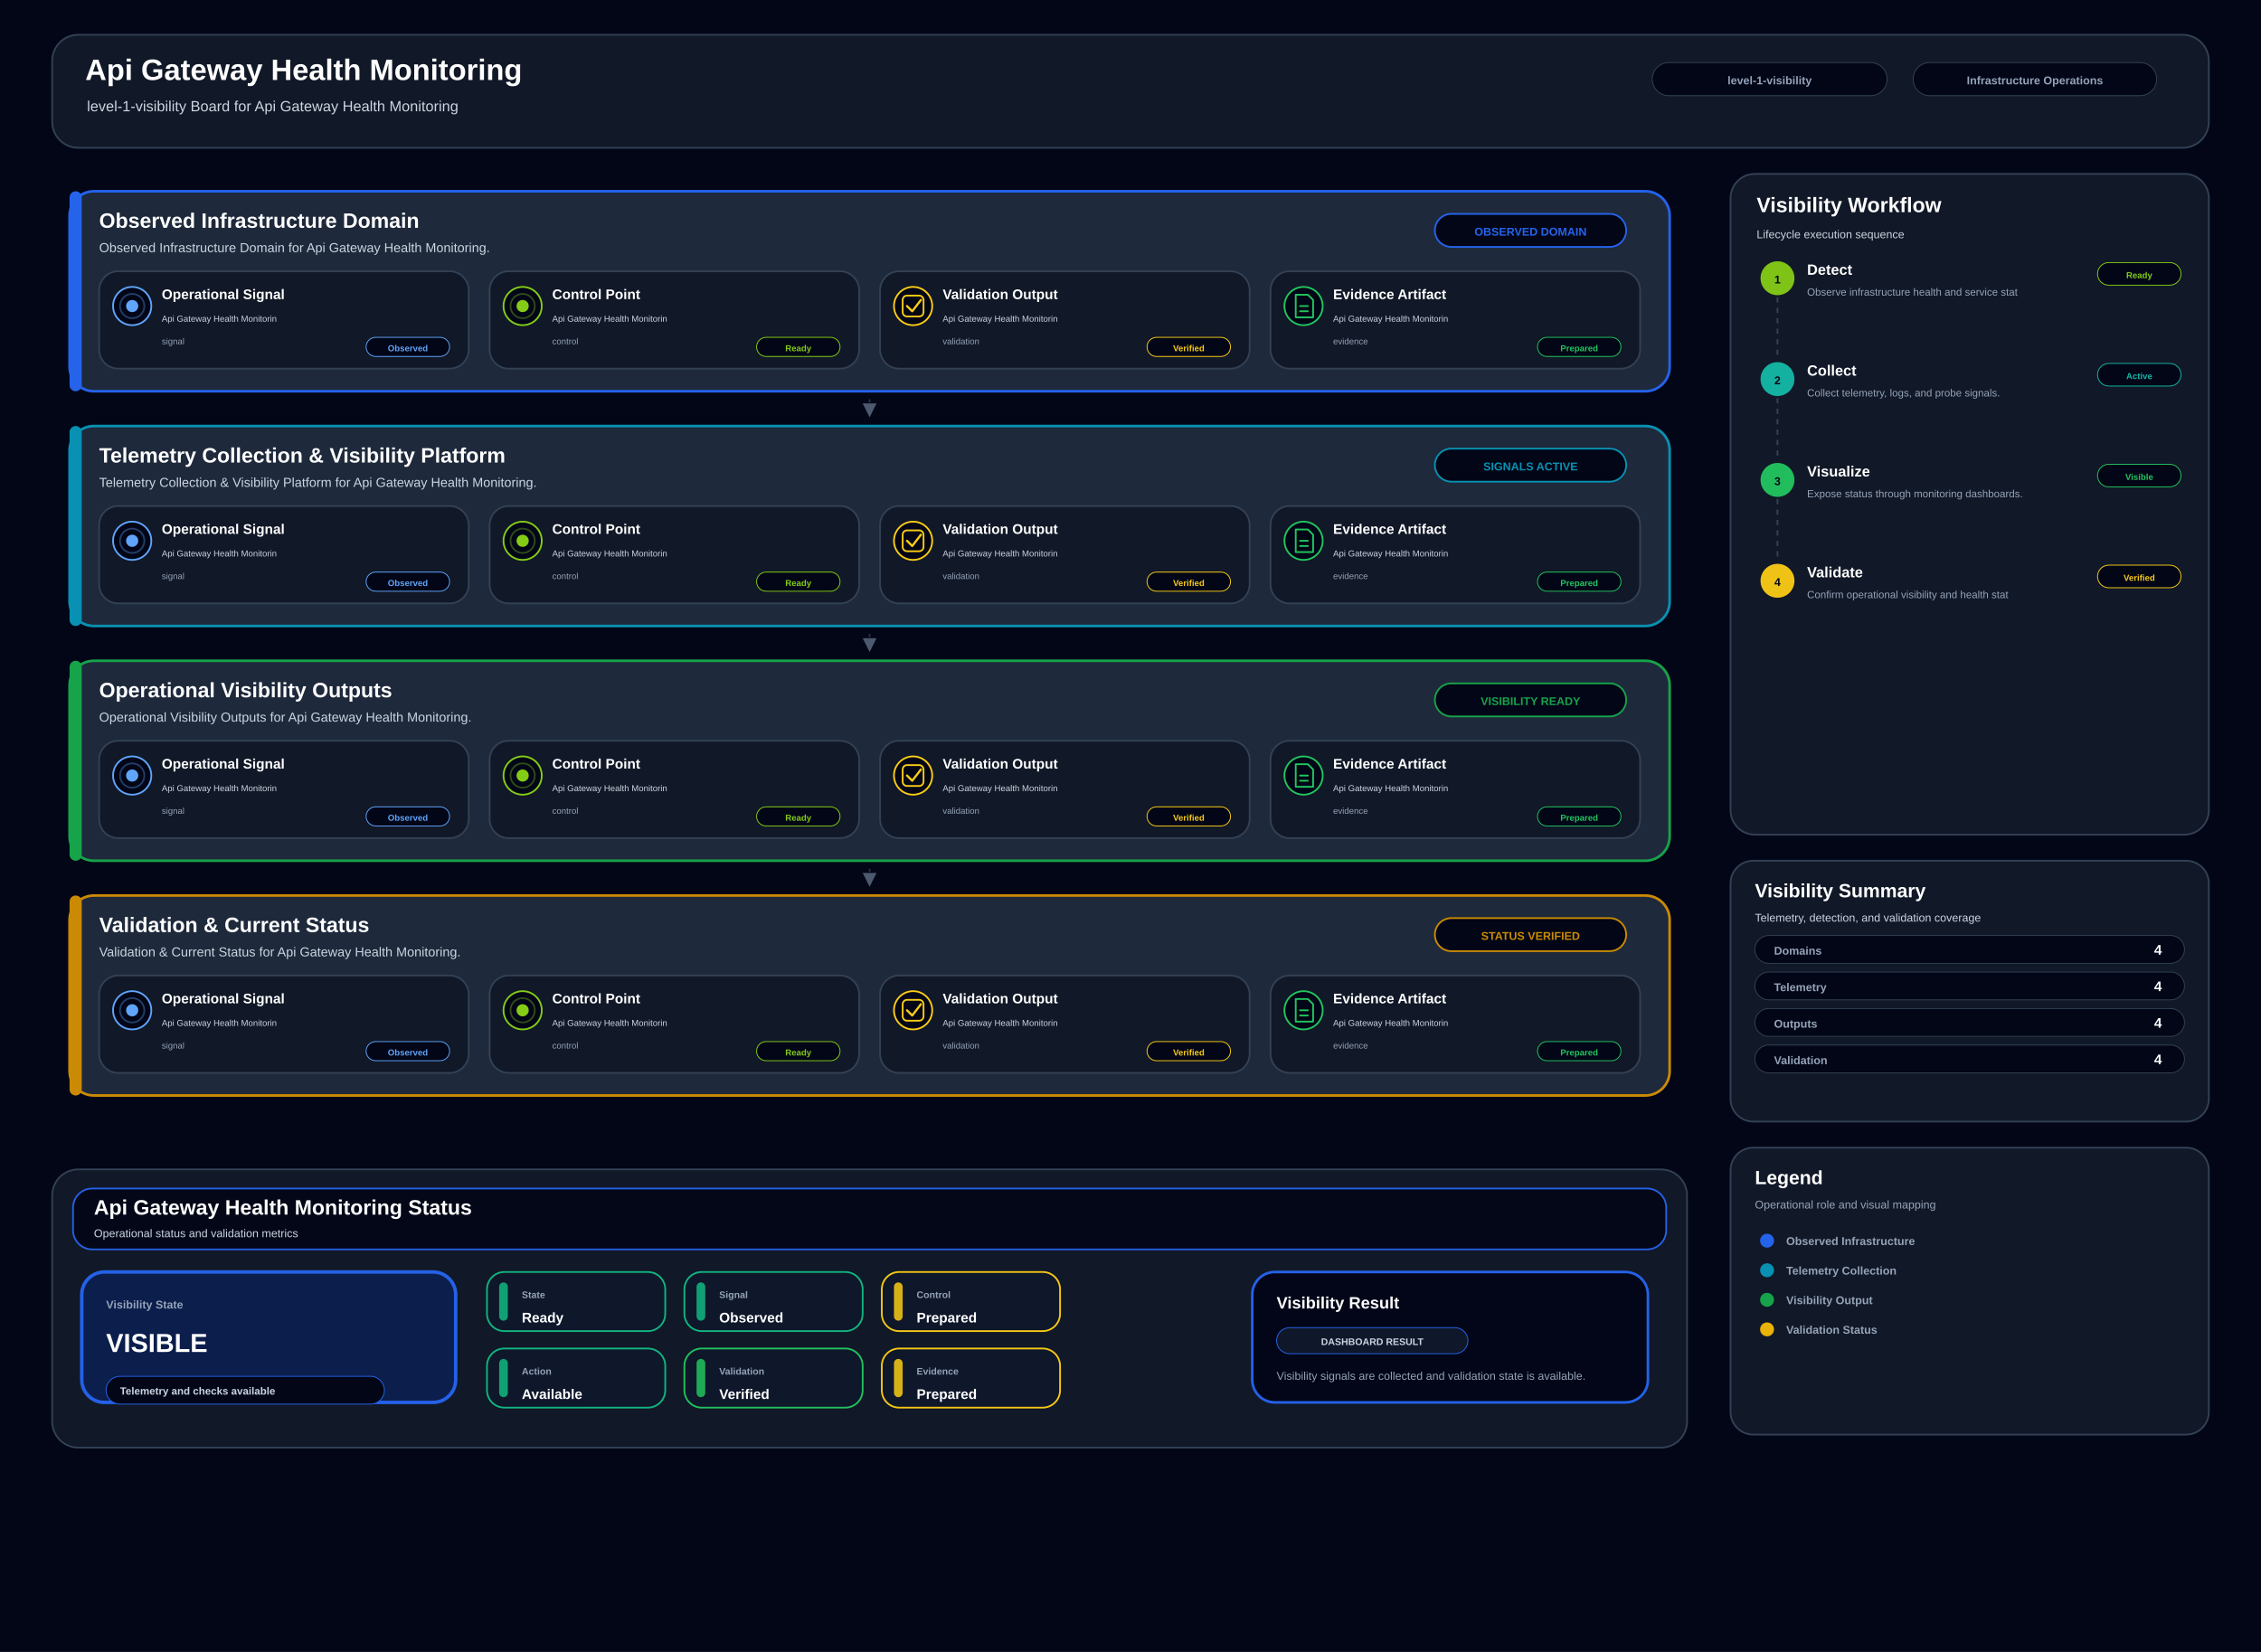
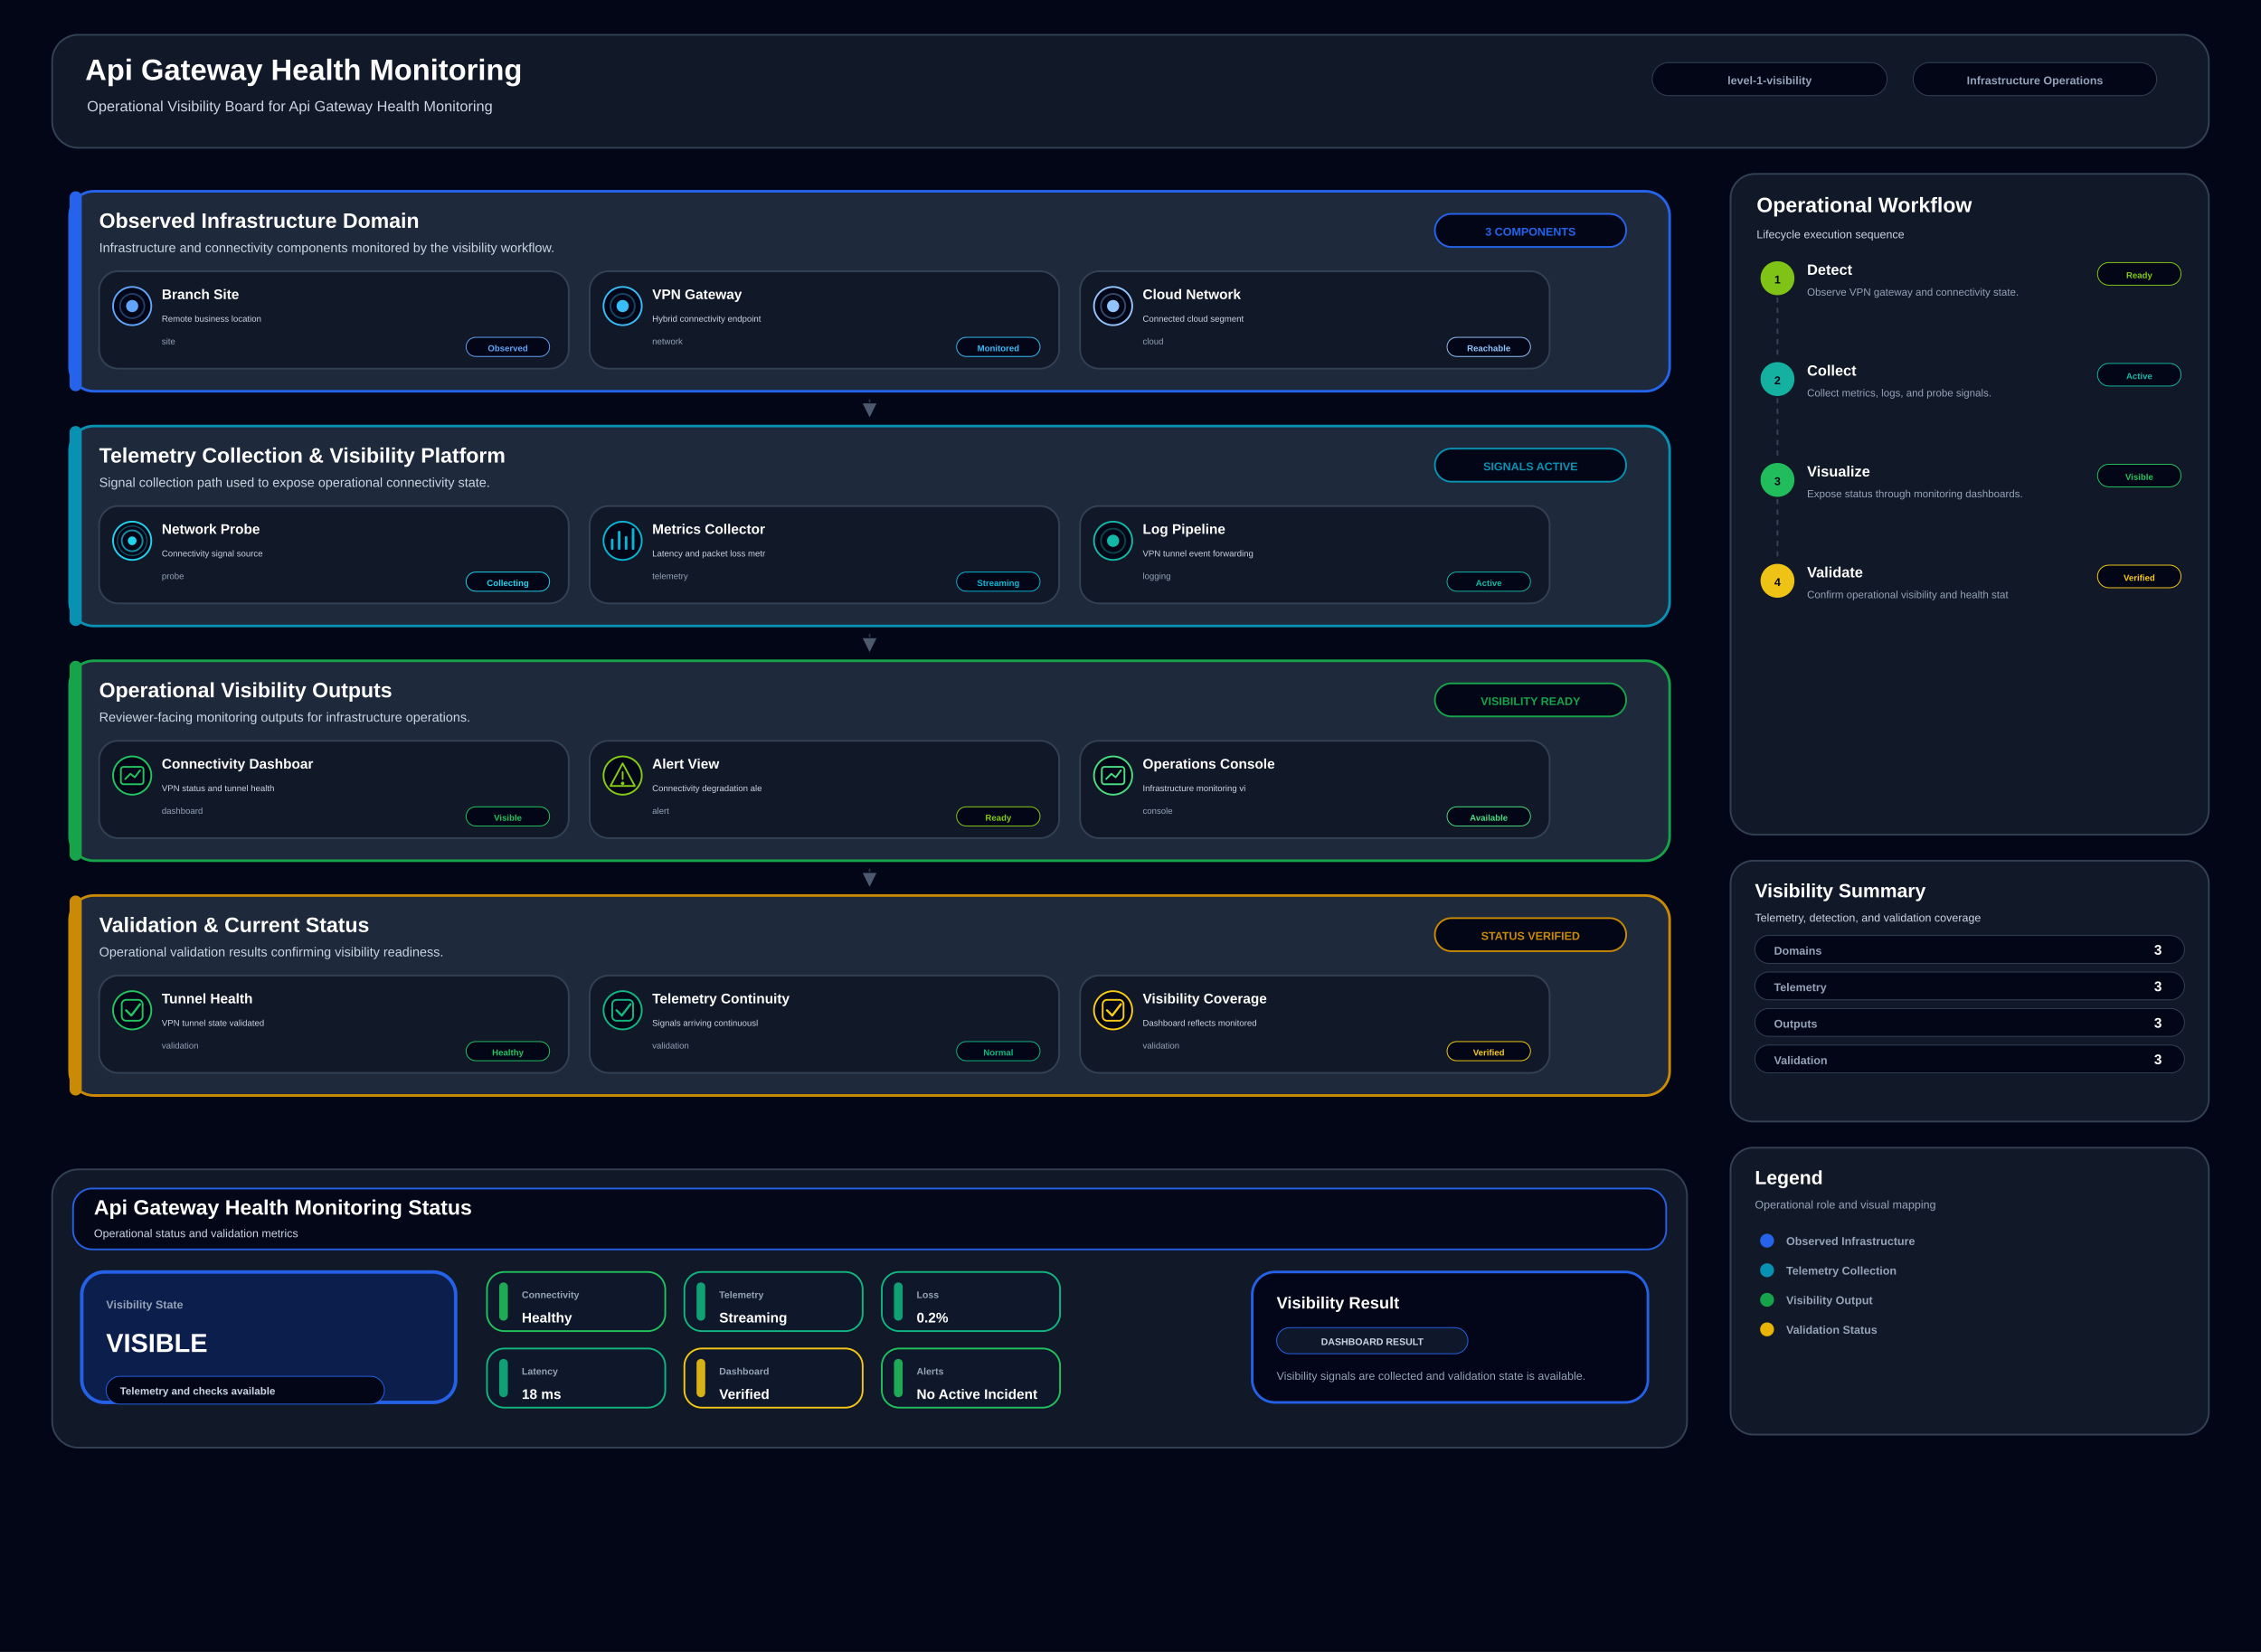
<svg xmlns="http://www.w3.org/2000/svg" width="2600" height="1900" viewBox="0 0 2600 1900" font-family="Arial, Helvetica, sans-serif">
  <style>text { font-family: Arial, Helvetica, sans-serif; letter-spacing: normal; word-spacing: normal; text-rendering: optimizeLegibility; font-kerning: normal; }</style>
  <style>text { font-family: Arial, Helvetica, sans-serif; letter-spacing: normal; word-spacing: normal; text-rendering: optimizeLegibility; font-kerning: normal; }</style>
  <rect width="2600" height="1900" fill="#020617" />
  <rect x="60" y="40" width="2480" height="130" rx="30" fill="#111827" stroke="#334155" stroke-width="2" />
  <text x="98" y="92" fill="#ffffff" font-size="34" font-weight="bold">Api Gateway Health Monitoring</text>
-   <text x="100" y="128" fill="#cbd5e1" font-size="17">level-1-visibility Board for Api Gateway Health Monitoring</text>
+   <text x="100" y="128" fill="#cbd5e1" font-size="17">Operational Visibility Board for Api Gateway Health Monitoring</text>
  <rect x="1900" y="72" width="270" height="38" rx="19" fill="#020617" stroke="#334155" stroke-width="1" />
  <text x="2035" y="97" fill="#94a3b8" font-size="13" text-anchor="middle" font-weight="bold">level-1-visibility</text>
  <rect x="2200" y="72" width="280" height="38" rx="19" fill="#020617" stroke="#334155" stroke-width="1" />
  <text x="2340" y="97" fill="#94a3b8" font-size="13" text-anchor="middle" font-weight="bold">Infrastructure Operations</text>
  <rect x="80" y="220" width="1840" height="230" rx="28" fill="#1e293b" stroke="#2563eb" stroke-width="3" />
  <rect x="80" y="220" width="14" height="230" rx="7" fill="#2563eb" />
  <text x="114" y="262" fill="#ffffff" font-size="24" font-weight="bold">Observed Infrastructure Domain</text>
-   <text x="114" y="290" fill="#cbd5e1" font-size="15">Observed Infrastructure Domain for Api Gateway Health Monitoring.</text>
+   <text x="114" y="290" fill="#cbd5e1" font-size="15">Infrastructure and connectivity components monitored by the visibility workflow.</text>
  <rect x="1650" y="246" width="220" height="38" rx="19" fill="#020617" stroke="#2563eb" stroke-width="2" />
-   <text x="1760" y="271" fill="#2563eb" font-size="13" text-anchor="middle" font-weight="bold">OBSERVED DOMAIN</text>
-   <rect x="114" y="312" width="425" height="112" rx="22" fill="#111827" stroke="#334155" stroke-width="2" />
+   <text x="1760" y="271" fill="#2563eb" font-size="13" text-anchor="middle" font-weight="bold">3 COMPONENTS</text>
+   <rect x="114" y="312" width="540" height="112" rx="22" fill="#111827" stroke="#334155" stroke-width="2" />
  <circle cx="152" cy="352" r="22" fill="#020617" stroke="#60a5fa" stroke-width="2" />
  <circle cx="152" cy="352" r="7" fill="#60a5fa" />
  <circle cx="152" cy="352" r="14" fill="none" stroke="#60a5fa" stroke-width="2" opacity="0.35" />
-   <text x="186" y="344" fill="#ffffff" font-size="16" font-weight="bold">Operational Signal</text>
-   <text x="186" y="370" fill="#cbd5e1" font-size="10">Api Gateway Health Monitorin</text>
-   <text x="186" y="396" fill="#94a3b8" font-size="10">signal</text>
-   <rect x="421" y="388" width="96" height="22" rx="11" fill="#020617" stroke="#60a5fa" stroke-width="1" />
-   <text x="469" y="404" fill="#60a5fa" font-size="10" text-anchor="middle" font-weight="bold">Observed</text>
-   <rect x="563" y="312" width="425" height="112" rx="22" fill="#111827" stroke="#334155" stroke-width="2" />
-   <circle cx="601" cy="352" r="22" fill="#020617" stroke="#84cc16" stroke-width="2" />
-   <circle cx="601" cy="352" r="7" fill="#84cc16" />
-   <circle cx="601" cy="352" r="14" fill="none" stroke="#84cc16" stroke-width="2" opacity="0.35" />
-   <text x="635" y="344" fill="#ffffff" font-size="16" font-weight="bold">Control Point</text>
-   <text x="635" y="370" fill="#cbd5e1" font-size="10">Api Gateway Health Monitorin</text>
-   <text x="635" y="396" fill="#94a3b8" font-size="10">control</text>
-   <rect x="870" y="388" width="96" height="22" rx="11" fill="#020617" stroke="#84cc16" stroke-width="1" />
-   <text x="918" y="404" fill="#84cc16" font-size="10" text-anchor="middle" font-weight="bold">Ready</text>
-   <rect x="1012" y="312" width="425" height="112" rx="22" fill="#111827" stroke="#334155" stroke-width="2" />
-   <circle cx="1050" cy="352" r="22" fill="#020617" stroke="#facc15" stroke-width="2" />
-   <rect x="1038" y="340" width="24" height="24" rx="5" fill="none" stroke="#facc15" stroke-width="2" />
-   <polyline points="1043,352 1049,358 1059,345" fill="none" stroke="#facc15" stroke-width="2.5" stroke-linecap="round" stroke-linejoin="round" />
-   <text x="1084" y="344" fill="#ffffff" font-size="16" font-weight="bold">Validation Output</text>
-   <text x="1084" y="370" fill="#cbd5e1" font-size="10">Api Gateway Health Monitorin</text>
-   <text x="1084" y="396" fill="#94a3b8" font-size="10">validation</text>
-   <rect x="1319" y="388" width="96" height="22" rx="11" fill="#020617" stroke="#facc15" stroke-width="1" />
-   <text x="1367" y="404" fill="#facc15" font-size="10" text-anchor="middle" font-weight="bold">Verified</text>
-   <rect x="1461" y="312" width="425" height="112" rx="22" fill="#111827" stroke="#334155" stroke-width="2" />
-   <circle cx="1499" cy="352" r="22" fill="#020617" stroke="#22c55e" stroke-width="2" />
-   <polygon points="1490,339 1504,339 1510,345 1510,365 1490,365" fill="none" stroke="#22c55e" stroke-width="2" stroke-linejoin="round" />
-   <line x1="1495" y1="352" x2="1504" y2="352" stroke="#22c55e" stroke-width="2" stroke-linecap="round" />
-   <line x1="1495" y1="358" x2="1504" y2="358" stroke="#22c55e" stroke-width="2" stroke-linecap="round" />
-   <text x="1533" y="344" fill="#ffffff" font-size="16" font-weight="bold">Evidence Artifact</text>
-   <text x="1533" y="370" fill="#cbd5e1" font-size="10">Api Gateway Health Monitorin</text>
-   <text x="1533" y="396" fill="#94a3b8" font-size="10">evidence</text>
-   <rect x="1768" y="388" width="96" height="22" rx="11" fill="#020617" stroke="#22c55e" stroke-width="1" />
-   <text x="1816" y="404" fill="#22c55e" font-size="10" text-anchor="middle" font-weight="bold">Prepared</text>
+   <text x="186" y="344" fill="#ffffff" font-size="16" font-weight="bold">Branch Site</text>
+   <text x="186" y="370" fill="#cbd5e1" font-size="10">Remote business location</text>
+   <text x="186" y="396" fill="#94a3b8" font-size="10">site</text>
+   <rect x="536" y="388" width="96" height="22" rx="11" fill="#020617" stroke="#60a5fa" stroke-width="1" />
+   <text x="584" y="404" fill="#60a5fa" font-size="10" text-anchor="middle" font-weight="bold">Observed</text>
+   <rect x="678" y="312" width="540" height="112" rx="22" fill="#111827" stroke="#334155" stroke-width="2" />
+   <circle cx="716" cy="352" r="22" fill="#020617" stroke="#38bdf8" stroke-width="2" />
+   <circle cx="716" cy="352" r="7" fill="#38bdf8" />
+   <circle cx="716" cy="352" r="14" fill="none" stroke="#38bdf8" stroke-width="2" opacity="0.35" />
+   <text x="750" y="344" fill="#ffffff" font-size="16" font-weight="bold">VPN Gateway</text>
+   <text x="750" y="370" fill="#cbd5e1" font-size="10">Hybrid connectivity endpoint</text>
+   <text x="750" y="396" fill="#94a3b8" font-size="10">network</text>
+   <rect x="1100" y="388" width="96" height="22" rx="11" fill="#020617" stroke="#38bdf8" stroke-width="1" />
+   <text x="1148" y="404" fill="#38bdf8" font-size="10" text-anchor="middle" font-weight="bold">Monitored</text>
+   <rect x="1242" y="312" width="540" height="112" rx="22" fill="#111827" stroke="#334155" stroke-width="2" />
+   <circle cx="1280" cy="352" r="22" fill="#020617" stroke="#93c5fd" stroke-width="2" />
+   <circle cx="1280" cy="352" r="7" fill="#93c5fd" />
+   <circle cx="1280" cy="352" r="14" fill="none" stroke="#93c5fd" stroke-width="2" opacity="0.35" />
+   <text x="1314" y="344" fill="#ffffff" font-size="16" font-weight="bold">Cloud Network</text>
+   <text x="1314" y="370" fill="#cbd5e1" font-size="10">Connected cloud segment</text>
+   <text x="1314" y="396" fill="#94a3b8" font-size="10">cloud</text>
+   <rect x="1664" y="388" width="96" height="22" rx="11" fill="#020617" stroke="#93c5fd" stroke-width="1" />
+   <text x="1712" y="404" fill="#93c5fd" font-size="10" text-anchor="middle" font-weight="bold">Reachable</text>
  <rect x="80" y="490" width="1840" height="230" rx="28" fill="#1e293b" stroke="#0891b2" stroke-width="3" />
  <rect x="80" y="490" width="14" height="230" rx="7" fill="#0891b2" />
  <text x="114" y="532" fill="#ffffff" font-size="24" font-weight="bold">Telemetry Collection &amp; Visibility Platform</text>
-   <text x="114" y="560" fill="#cbd5e1" font-size="15">Telemetry Collection &amp; Visibility Platform for Api Gateway Health Monitoring.</text>
+   <text x="114" y="560" fill="#cbd5e1" font-size="15">Signal collection path used to expose operational connectivity state.</text>
  <rect x="1650" y="516" width="220" height="38" rx="19" fill="#020617" stroke="#0891b2" stroke-width="2" />
  <text x="1760" y="541" fill="#0891b2" font-size="13" text-anchor="middle" font-weight="bold">SIGNALS ACTIVE</text>
-   <rect x="114" y="582" width="425" height="112" rx="22" fill="#111827" stroke="#334155" stroke-width="2" />
-   <circle cx="152" cy="622" r="22" fill="#020617" stroke="#60a5fa" stroke-width="2" />
-   <circle cx="152" cy="622" r="7" fill="#60a5fa" />
-   <circle cx="152" cy="622" r="14" fill="none" stroke="#60a5fa" stroke-width="2" opacity="0.35" />
-   <text x="186" y="614" fill="#ffffff" font-size="16" font-weight="bold">Operational Signal</text>
-   <text x="186" y="640" fill="#cbd5e1" font-size="10">Api Gateway Health Monitorin</text>
-   <text x="186" y="666" fill="#94a3b8" font-size="10">signal</text>
-   <rect x="421" y="658" width="96" height="22" rx="11" fill="#020617" stroke="#60a5fa" stroke-width="1" />
-   <text x="469" y="674" fill="#60a5fa" font-size="10" text-anchor="middle" font-weight="bold">Observed</text>
-   <rect x="563" y="582" width="425" height="112" rx="22" fill="#111827" stroke="#334155" stroke-width="2" />
-   <circle cx="601" cy="622" r="22" fill="#020617" stroke="#84cc16" stroke-width="2" />
-   <circle cx="601" cy="622" r="7" fill="#84cc16" />
-   <circle cx="601" cy="622" r="14" fill="none" stroke="#84cc16" stroke-width="2" opacity="0.35" />
-   <text x="635" y="614" fill="#ffffff" font-size="16" font-weight="bold">Control Point</text>
-   <text x="635" y="640" fill="#cbd5e1" font-size="10">Api Gateway Health Monitorin</text>
-   <text x="635" y="666" fill="#94a3b8" font-size="10">control</text>
-   <rect x="870" y="658" width="96" height="22" rx="11" fill="#020617" stroke="#84cc16" stroke-width="1" />
-   <text x="918" y="674" fill="#84cc16" font-size="10" text-anchor="middle" font-weight="bold">Ready</text>
-   <rect x="1012" y="582" width="425" height="112" rx="22" fill="#111827" stroke="#334155" stroke-width="2" />
-   <circle cx="1050" cy="622" r="22" fill="#020617" stroke="#facc15" stroke-width="2" />
-   <rect x="1038" y="610" width="24" height="24" rx="5" fill="none" stroke="#facc15" stroke-width="2" />
-   <polyline points="1043,622 1049,628 1059,615" fill="none" stroke="#facc15" stroke-width="2.5" stroke-linecap="round" stroke-linejoin="round" />
-   <text x="1084" y="614" fill="#ffffff" font-size="16" font-weight="bold">Validation Output</text>
-   <text x="1084" y="640" fill="#cbd5e1" font-size="10">Api Gateway Health Monitorin</text>
-   <text x="1084" y="666" fill="#94a3b8" font-size="10">validation</text>
-   <rect x="1319" y="658" width="96" height="22" rx="11" fill="#020617" stroke="#facc15" stroke-width="1" />
-   <text x="1367" y="674" fill="#facc15" font-size="10" text-anchor="middle" font-weight="bold">Verified</text>
-   <rect x="1461" y="582" width="425" height="112" rx="22" fill="#111827" stroke="#334155" stroke-width="2" />
-   <circle cx="1499" cy="622" r="22" fill="#020617" stroke="#22c55e" stroke-width="2" />
-   <polygon points="1490,609 1504,609 1510,615 1510,635 1490,635" fill="none" stroke="#22c55e" stroke-width="2" stroke-linejoin="round" />
-   <line x1="1495" y1="622" x2="1504" y2="622" stroke="#22c55e" stroke-width="2" stroke-linecap="round" />
-   <line x1="1495" y1="628" x2="1504" y2="628" stroke="#22c55e" stroke-width="2" stroke-linecap="round" />
-   <text x="1533" y="614" fill="#ffffff" font-size="16" font-weight="bold">Evidence Artifact</text>
-   <text x="1533" y="640" fill="#cbd5e1" font-size="10">Api Gateway Health Monitorin</text>
-   <text x="1533" y="666" fill="#94a3b8" font-size="10">evidence</text>
-   <rect x="1768" y="658" width="96" height="22" rx="11" fill="#020617" stroke="#22c55e" stroke-width="1" />
-   <text x="1816" y="674" fill="#22c55e" font-size="10" text-anchor="middle" font-weight="bold">Prepared</text>
+   <rect x="114" y="582" width="540" height="112" rx="22" fill="#111827" stroke="#334155" stroke-width="2" />
+   <circle cx="152" cy="622" r="22" fill="#020617" stroke="#22d3ee" stroke-width="2" />
+   <circle cx="152" cy="622" r="5" fill="#22d3ee" />
+   <circle cx="152" cy="622" r="12" fill="none" stroke="#22d3ee" stroke-width="2" opacity="0.65" />
+   <circle cx="152" cy="622" r="17" fill="none" stroke="#22d3ee" stroke-width="1.5" opacity="0.35" />
+   <text x="186" y="614" fill="#ffffff" font-size="16" font-weight="bold">Network Probe</text>
+   <text x="186" y="640" fill="#cbd5e1" font-size="10">Connectivity signal source</text>
+   <text x="186" y="666" fill="#94a3b8" font-size="10">probe</text>
+   <rect x="536" y="658" width="96" height="22" rx="11" fill="#020617" stroke="#22d3ee" stroke-width="1" />
+   <text x="584" y="674" fill="#22d3ee" font-size="10" text-anchor="middle" font-weight="bold">Collecting</text>
+   <rect x="678" y="582" width="540" height="112" rx="22" fill="#111827" stroke="#334155" stroke-width="2" />
+   <circle cx="716" cy="622" r="22" fill="#020617" stroke="#06b6d4" stroke-width="2" />
+   <line x1="704" y1="631" x2="704" y2="621" stroke="#06b6d4" stroke-width="3" stroke-linecap="round" />
+   <line x1="712" y1="631" x2="712" y2="612" stroke="#06b6d4" stroke-width="3" stroke-linecap="round" />
+   <line x1="720" y1="631" x2="720" y2="618" stroke="#06b6d4" stroke-width="3" stroke-linecap="round" />
+   <line x1="728" y1="631" x2="728" y2="609" stroke="#06b6d4" stroke-width="3" stroke-linecap="round" />
+   <text x="750" y="614" fill="#ffffff" font-size="16" font-weight="bold">Metrics Collector</text>
+   <text x="750" y="640" fill="#cbd5e1" font-size="10">Latency and packet loss metr</text>
+   <text x="750" y="666" fill="#94a3b8" font-size="10">telemetry</text>
+   <rect x="1100" y="658" width="96" height="22" rx="11" fill="#020617" stroke="#06b6d4" stroke-width="1" />
+   <text x="1148" y="674" fill="#06b6d4" font-size="10" text-anchor="middle" font-weight="bold">Streaming</text>
+   <rect x="1242" y="582" width="540" height="112" rx="22" fill="#111827" stroke="#334155" stroke-width="2" />
+   <circle cx="1280" cy="622" r="22" fill="#020617" stroke="#14b8a6" stroke-width="2" />
+   <circle cx="1280" cy="622" r="7" fill="#14b8a6" />
+   <circle cx="1280" cy="622" r="14" fill="none" stroke="#14b8a6" stroke-width="2" opacity="0.35" />
+   <text x="1314" y="614" fill="#ffffff" font-size="16" font-weight="bold">Log Pipeline</text>
+   <text x="1314" y="640" fill="#cbd5e1" font-size="10">VPN tunnel event forwarding</text>
+   <text x="1314" y="666" fill="#94a3b8" font-size="10">logging</text>
+   <rect x="1664" y="658" width="96" height="22" rx="11" fill="#020617" stroke="#14b8a6" stroke-width="1" />
+   <text x="1712" y="674" fill="#14b8a6" font-size="10" text-anchor="middle" font-weight="bold">Active</text>
  <rect x="80" y="760" width="1840" height="230" rx="28" fill="#1e293b" stroke="#16a34a" stroke-width="3" />
  <rect x="80" y="760" width="14" height="230" rx="7" fill="#16a34a" />
  <text x="114" y="802" fill="#ffffff" font-size="24" font-weight="bold">Operational Visibility Outputs</text>
-   <text x="114" y="830" fill="#cbd5e1" font-size="15">Operational Visibility Outputs for Api Gateway Health Monitoring.</text>
+   <text x="114" y="830" fill="#cbd5e1" font-size="15">Reviewer-facing monitoring outputs for infrastructure operations.</text>
  <rect x="1650" y="786" width="220" height="38" rx="19" fill="#020617" stroke="#16a34a" stroke-width="2" />
  <text x="1760" y="811" fill="#16a34a" font-size="13" text-anchor="middle" font-weight="bold">VISIBILITY READY</text>
-   <rect x="114" y="852" width="425" height="112" rx="22" fill="#111827" stroke="#334155" stroke-width="2" />
-   <circle cx="152" cy="892" r="22" fill="#020617" stroke="#60a5fa" stroke-width="2" />
-   <circle cx="152" cy="892" r="7" fill="#60a5fa" />
-   <circle cx="152" cy="892" r="14" fill="none" stroke="#60a5fa" stroke-width="2" opacity="0.35" />
-   <text x="186" y="884" fill="#ffffff" font-size="16" font-weight="bold">Operational Signal</text>
-   <text x="186" y="910" fill="#cbd5e1" font-size="10">Api Gateway Health Monitorin</text>
-   <text x="186" y="936" fill="#94a3b8" font-size="10">signal</text>
-   <rect x="421" y="928" width="96" height="22" rx="11" fill="#020617" stroke="#60a5fa" stroke-width="1" />
-   <text x="469" y="944" fill="#60a5fa" font-size="10" text-anchor="middle" font-weight="bold">Observed</text>
-   <rect x="563" y="852" width="425" height="112" rx="22" fill="#111827" stroke="#334155" stroke-width="2" />
-   <circle cx="601" cy="892" r="22" fill="#020617" stroke="#84cc16" stroke-width="2" />
-   <circle cx="601" cy="892" r="7" fill="#84cc16" />
-   <circle cx="601" cy="892" r="14" fill="none" stroke="#84cc16" stroke-width="2" opacity="0.35" />
-   <text x="635" y="884" fill="#ffffff" font-size="16" font-weight="bold">Control Point</text>
-   <text x="635" y="910" fill="#cbd5e1" font-size="10">Api Gateway Health Monitorin</text>
-   <text x="635" y="936" fill="#94a3b8" font-size="10">control</text>
-   <rect x="870" y="928" width="96" height="22" rx="11" fill="#020617" stroke="#84cc16" stroke-width="1" />
-   <text x="918" y="944" fill="#84cc16" font-size="10" text-anchor="middle" font-weight="bold">Ready</text>
-   <rect x="1012" y="852" width="425" height="112" rx="22" fill="#111827" stroke="#334155" stroke-width="2" />
-   <circle cx="1050" cy="892" r="22" fill="#020617" stroke="#facc15" stroke-width="2" />
-   <rect x="1038" y="880" width="24" height="24" rx="5" fill="none" stroke="#facc15" stroke-width="2" />
-   <polyline points="1043,892 1049,898 1059,885" fill="none" stroke="#facc15" stroke-width="2.5" stroke-linecap="round" stroke-linejoin="round" />
-   <text x="1084" y="884" fill="#ffffff" font-size="16" font-weight="bold">Validation Output</text>
-   <text x="1084" y="910" fill="#cbd5e1" font-size="10">Api Gateway Health Monitorin</text>
-   <text x="1084" y="936" fill="#94a3b8" font-size="10">validation</text>
-   <rect x="1319" y="928" width="96" height="22" rx="11" fill="#020617" stroke="#facc15" stroke-width="1" />
-   <text x="1367" y="944" fill="#facc15" font-size="10" text-anchor="middle" font-weight="bold">Verified</text>
-   <rect x="1461" y="852" width="425" height="112" rx="22" fill="#111827" stroke="#334155" stroke-width="2" />
-   <circle cx="1499" cy="892" r="22" fill="#020617" stroke="#22c55e" stroke-width="2" />
-   <polygon points="1490,879 1504,879 1510,885 1510,905 1490,905" fill="none" stroke="#22c55e" stroke-width="2" stroke-linejoin="round" />
-   <line x1="1495" y1="892" x2="1504" y2="892" stroke="#22c55e" stroke-width="2" stroke-linecap="round" />
-   <line x1="1495" y1="898" x2="1504" y2="898" stroke="#22c55e" stroke-width="2" stroke-linecap="round" />
-   <text x="1533" y="884" fill="#ffffff" font-size="16" font-weight="bold">Evidence Artifact</text>
-   <text x="1533" y="910" fill="#cbd5e1" font-size="10">Api Gateway Health Monitorin</text>
-   <text x="1533" y="936" fill="#94a3b8" font-size="10">evidence</text>
-   <rect x="1768" y="928" width="96" height="22" rx="11" fill="#020617" stroke="#22c55e" stroke-width="1" />
-   <text x="1816" y="944" fill="#22c55e" font-size="10" text-anchor="middle" font-weight="bold">Prepared</text>
+   <rect x="114" y="852" width="540" height="112" rx="22" fill="#111827" stroke="#334155" stroke-width="2" />
+   <circle cx="152" cy="892" r="22" fill="#020617" stroke="#22c55e" stroke-width="2" />
+   <rect x="139" y="882" width="26" height="20" rx="3" fill="none" stroke="#22c55e" stroke-width="2" />
+   <polyline points="144,896 150,890 155,894 161,886" fill="none" stroke="#22c55e" stroke-width="2" stroke-linecap="round" stroke-linejoin="round" />
+   <text x="186" y="884" fill="#ffffff" font-size="16" font-weight="bold">Connectivity Dashboar</text>
+   <text x="186" y="910" fill="#cbd5e1" font-size="10">VPN status and tunnel health</text>
+   <text x="186" y="936" fill="#94a3b8" font-size="10">dashboard</text>
+   <rect x="536" y="928" width="96" height="22" rx="11" fill="#020617" stroke="#22c55e" stroke-width="1" />
+   <text x="584" y="944" fill="#22c55e" font-size="10" text-anchor="middle" font-weight="bold">Visible</text>
+   <rect x="678" y="852" width="540" height="112" rx="22" fill="#111827" stroke="#334155" stroke-width="2" />
+   <circle cx="716" cy="892" r="22" fill="#020617" stroke="#84cc16" stroke-width="2" />
+   <polygon points="716,878 730,904 702,904" fill="none" stroke="#84cc16" stroke-width="2" stroke-linejoin="round" />
+   <line x1="716" y1="888" x2="716" y2="896" stroke="#84cc16" stroke-width="2" stroke-linecap="round" />
+   <circle cx="716" cy="901" r="2" fill="#84cc16" />
+   <text x="750" y="884" fill="#ffffff" font-size="16" font-weight="bold">Alert View</text>
+   <text x="750" y="910" fill="#cbd5e1" font-size="10">Connectivity degradation ale</text>
+   <text x="750" y="936" fill="#94a3b8" font-size="10">alert</text>
+   <rect x="1100" y="928" width="96" height="22" rx="11" fill="#020617" stroke="#84cc16" stroke-width="1" />
+   <text x="1148" y="944" fill="#84cc16" font-size="10" text-anchor="middle" font-weight="bold">Ready</text>
+   <rect x="1242" y="852" width="540" height="112" rx="22" fill="#111827" stroke="#334155" stroke-width="2" />
+   <circle cx="1280" cy="892" r="22" fill="#020617" stroke="#4ade80" stroke-width="2" />
+   <rect x="1267" y="882" width="26" height="20" rx="3" fill="none" stroke="#4ade80" stroke-width="2" />
+   <polyline points="1272,896 1278,890 1283,894 1289,886" fill="none" stroke="#4ade80" stroke-width="2" stroke-linecap="round" stroke-linejoin="round" />
+   <text x="1314" y="884" fill="#ffffff" font-size="16" font-weight="bold">Operations Console</text>
+   <text x="1314" y="910" fill="#cbd5e1" font-size="10">Infrastructure monitoring vi</text>
+   <text x="1314" y="936" fill="#94a3b8" font-size="10">console</text>
+   <rect x="1664" y="928" width="96" height="22" rx="11" fill="#020617" stroke="#4ade80" stroke-width="1" />
+   <text x="1712" y="944" fill="#4ade80" font-size="10" text-anchor="middle" font-weight="bold">Available</text>
  <rect x="80" y="1030" width="1840" height="230" rx="28" fill="#1e293b" stroke="#ca8a04" stroke-width="3" />
  <rect x="80" y="1030" width="14" height="230" rx="7" fill="#ca8a04" />
  <text x="114" y="1072" fill="#ffffff" font-size="24" font-weight="bold">Validation &amp; Current Status</text>
-   <text x="114" y="1100" fill="#cbd5e1" font-size="15">Validation &amp; Current Status for Api Gateway Health Monitoring.</text>
+   <text x="114" y="1100" fill="#cbd5e1" font-size="15">Operational validation results confirming visibility readiness.</text>
  <rect x="1650" y="1056" width="220" height="38" rx="19" fill="#020617" stroke="#ca8a04" stroke-width="2" />
  <text x="1760" y="1081" fill="#ca8a04" font-size="13" text-anchor="middle" font-weight="bold">STATUS VERIFIED</text>
-   <rect x="114" y="1122" width="425" height="112" rx="22" fill="#111827" stroke="#334155" stroke-width="2" />
-   <circle cx="152" cy="1162" r="22" fill="#020617" stroke="#60a5fa" stroke-width="2" />
-   <circle cx="152" cy="1162" r="7" fill="#60a5fa" />
-   <circle cx="152" cy="1162" r="14" fill="none" stroke="#60a5fa" stroke-width="2" opacity="0.35" />
-   <text x="186" y="1154" fill="#ffffff" font-size="16" font-weight="bold">Operational Signal</text>
-   <text x="186" y="1180" fill="#cbd5e1" font-size="10">Api Gateway Health Monitorin</text>
-   <text x="186" y="1206" fill="#94a3b8" font-size="10">signal</text>
-   <rect x="421" y="1198" width="96" height="22" rx="11" fill="#020617" stroke="#60a5fa" stroke-width="1" />
-   <text x="469" y="1214" fill="#60a5fa" font-size="10" text-anchor="middle" font-weight="bold">Observed</text>
-   <rect x="563" y="1122" width="425" height="112" rx="22" fill="#111827" stroke="#334155" stroke-width="2" />
-   <circle cx="601" cy="1162" r="22" fill="#020617" stroke="#84cc16" stroke-width="2" />
-   <circle cx="601" cy="1162" r="7" fill="#84cc16" />
-   <circle cx="601" cy="1162" r="14" fill="none" stroke="#84cc16" stroke-width="2" opacity="0.35" />
-   <text x="635" y="1154" fill="#ffffff" font-size="16" font-weight="bold">Control Point</text>
-   <text x="635" y="1180" fill="#cbd5e1" font-size="10">Api Gateway Health Monitorin</text>
-   <text x="635" y="1206" fill="#94a3b8" font-size="10">control</text>
-   <rect x="870" y="1198" width="96" height="22" rx="11" fill="#020617" stroke="#84cc16" stroke-width="1" />
-   <text x="918" y="1214" fill="#84cc16" font-size="10" text-anchor="middle" font-weight="bold">Ready</text>
-   <rect x="1012" y="1122" width="425" height="112" rx="22" fill="#111827" stroke="#334155" stroke-width="2" />
-   <circle cx="1050" cy="1162" r="22" fill="#020617" stroke="#facc15" stroke-width="2" />
-   <rect x="1038" y="1150" width="24" height="24" rx="5" fill="none" stroke="#facc15" stroke-width="2" />
-   <polyline points="1043,1162 1049,1168 1059,1155" fill="none" stroke="#facc15" stroke-width="2.5" stroke-linecap="round" stroke-linejoin="round" />
-   <text x="1084" y="1154" fill="#ffffff" font-size="16" font-weight="bold">Validation Output</text>
-   <text x="1084" y="1180" fill="#cbd5e1" font-size="10">Api Gateway Health Monitorin</text>
-   <text x="1084" y="1206" fill="#94a3b8" font-size="10">validation</text>
-   <rect x="1319" y="1198" width="96" height="22" rx="11" fill="#020617" stroke="#facc15" stroke-width="1" />
-   <text x="1367" y="1214" fill="#facc15" font-size="10" text-anchor="middle" font-weight="bold">Verified</text>
-   <rect x="1461" y="1122" width="425" height="112" rx="22" fill="#111827" stroke="#334155" stroke-width="2" />
-   <circle cx="1499" cy="1162" r="22" fill="#020617" stroke="#22c55e" stroke-width="2" />
-   <polygon points="1490,1149 1504,1149 1510,1155 1510,1175 1490,1175" fill="none" stroke="#22c55e" stroke-width="2" stroke-linejoin="round" />
-   <line x1="1495" y1="1162" x2="1504" y2="1162" stroke="#22c55e" stroke-width="2" stroke-linecap="round" />
-   <line x1="1495" y1="1168" x2="1504" y2="1168" stroke="#22c55e" stroke-width="2" stroke-linecap="round" />
-   <text x="1533" y="1154" fill="#ffffff" font-size="16" font-weight="bold">Evidence Artifact</text>
-   <text x="1533" y="1180" fill="#cbd5e1" font-size="10">Api Gateway Health Monitorin</text>
-   <text x="1533" y="1206" fill="#94a3b8" font-size="10">evidence</text>
-   <rect x="1768" y="1198" width="96" height="22" rx="11" fill="#020617" stroke="#22c55e" stroke-width="1" />
-   <text x="1816" y="1214" fill="#22c55e" font-size="10" text-anchor="middle" font-weight="bold">Prepared</text>
+   <rect x="114" y="1122" width="540" height="112" rx="22" fill="#111827" stroke="#334155" stroke-width="2" />
+   <circle cx="152" cy="1162" r="22" fill="#020617" stroke="#22c55e" stroke-width="2" />
+   <rect x="140" y="1150" width="24" height="24" rx="5" fill="none" stroke="#22c55e" stroke-width="2" />
+   <polyline points="145,1162 151,1168 161,1155" fill="none" stroke="#22c55e" stroke-width="2.5" stroke-linecap="round" stroke-linejoin="round" />
+   <text x="186" y="1154" fill="#ffffff" font-size="16" font-weight="bold">Tunnel Health</text>
+   <text x="186" y="1180" fill="#cbd5e1" font-size="10">VPN tunnel state validated</text>
+   <text x="186" y="1206" fill="#94a3b8" font-size="10">validation</text>
+   <rect x="536" y="1198" width="96" height="22" rx="11" fill="#020617" stroke="#22c55e" stroke-width="1" />
+   <text x="584" y="1214" fill="#22c55e" font-size="10" text-anchor="middle" font-weight="bold">Healthy</text>
+   <rect x="678" y="1122" width="540" height="112" rx="22" fill="#111827" stroke="#334155" stroke-width="2" />
+   <circle cx="716" cy="1162" r="22" fill="#020617" stroke="#10b981" stroke-width="2" />
+   <rect x="704" y="1150" width="24" height="24" rx="5" fill="none" stroke="#10b981" stroke-width="2" />
+   <polyline points="709,1162 715,1168 725,1155" fill="none" stroke="#10b981" stroke-width="2.5" stroke-linecap="round" stroke-linejoin="round" />
+   <text x="750" y="1154" fill="#ffffff" font-size="16" font-weight="bold">Telemetry Continuity</text>
+   <text x="750" y="1180" fill="#cbd5e1" font-size="10">Signals arriving continuousl</text>
+   <text x="750" y="1206" fill="#94a3b8" font-size="10">validation</text>
+   <rect x="1100" y="1198" width="96" height="22" rx="11" fill="#020617" stroke="#10b981" stroke-width="1" />
+   <text x="1148" y="1214" fill="#10b981" font-size="10" text-anchor="middle" font-weight="bold">Normal</text>
+   <rect x="1242" y="1122" width="540" height="112" rx="22" fill="#111827" stroke="#334155" stroke-width="2" />
+   <circle cx="1280" cy="1162" r="22" fill="#020617" stroke="#facc15" stroke-width="2" />
+   <rect x="1268" y="1150" width="24" height="24" rx="5" fill="none" stroke="#facc15" stroke-width="2" />
+   <polyline points="1273,1162 1279,1168 1289,1155" fill="none" stroke="#facc15" stroke-width="2.5" stroke-linecap="round" stroke-linejoin="round" />
+   <text x="1314" y="1154" fill="#ffffff" font-size="16" font-weight="bold">Visibility Coverage</text>
+   <text x="1314" y="1180" fill="#cbd5e1" font-size="10">Dashboard reflects monitored</text>
+   <text x="1314" y="1206" fill="#94a3b8" font-size="10">validation</text>
+   <rect x="1664" y="1198" width="96" height="22" rx="11" fill="#020617" stroke="#facc15" stroke-width="1" />
+   <text x="1712" y="1214" fill="#facc15" font-size="10" text-anchor="middle" font-weight="bold">Verified</text>
  <line x1="1000.0" y1="460" x2="1000.0" y2="462" stroke="#475569" stroke-width="2" stroke-linecap="round" stroke-dasharray="8 8" opacity="0.55" />
  <polygon points="992.0,464 1008.0,464 1000.0,480" fill="#64748b" opacity="0.75" />
  <line x1="1000.0" y1="730" x2="1000.0" y2="732" stroke="#475569" stroke-width="2" stroke-linecap="round" stroke-dasharray="8 8" opacity="0.55" />
  <polygon points="992.0,734 1008.0,734 1000.0,750" fill="#64748b" opacity="0.75" />
  <line x1="1000.0" y1="1000" x2="1000.0" y2="1002" stroke="#475569" stroke-width="2" stroke-linecap="round" stroke-dasharray="8 8" opacity="0.55" />
  <polygon points="992.0,1004 1008.0,1004 1000.0,1020" fill="#64748b" opacity="0.75" />
  <rect x="1990" y="200" width="550" height="760" rx="28" fill="#111827" stroke="#334155" stroke-width="2" />
-   <text x="2020" y="244" fill="#ffffff" font-size="24" font-weight="bold">Visibility Workflow</text>
+   <text x="2020" y="244" fill="#ffffff" font-size="24" font-weight="bold">Operational Workflow</text>
  <text x="2020" y="274" fill="#cbd5e1" font-size="13">Lifecycle execution sequence</text>
  <circle cx="2044" cy="320" r="18" fill="#84cc16" stroke="#84cc16" stroke-width="3" opacity="0.95" />
  <text x="2044" y="326" fill="#020617" font-size="13" text-anchor="middle" font-weight="bold">1</text>
  <text x="2078" y="316" fill="#ffffff" font-size="17" font-weight="bold">Detect</text>
-   <text x="2078" y="340" fill="#94a3b8" font-size="12">Observe infrastructure health and service stat</text>
+   <text x="2078" y="340" fill="#94a3b8" font-size="12">Observe VPN gateway and connectivity state.</text>
  <rect x="2412" y="302" width="96" height="26" rx="13" fill="#020617" stroke="#84cc16" stroke-width="1" />
  <text x="2460" y="320" fill="#84cc16" font-size="10" text-anchor="middle" font-weight="bold">Ready</text>
  <line x1="2044" y1="342" x2="2044" y2="412" stroke="#475569" stroke-width="2" stroke-dasharray="6 6" opacity="0.7" />
  <circle cx="2044" cy="436" r="18" fill="#14b8a6" stroke="#14b8a6" stroke-width="3" opacity="0.95" />
  <text x="2044" y="442" fill="#020617" font-size="13" text-anchor="middle" font-weight="bold">2</text>
  <text x="2078" y="432" fill="#ffffff" font-size="17" font-weight="bold">Collect</text>
-   <text x="2078" y="456" fill="#94a3b8" font-size="12">Collect telemetry, logs, and probe signals.</text>
+   <text x="2078" y="456" fill="#94a3b8" font-size="12">Collect metrics, logs, and probe signals.</text>
  <rect x="2412" y="418" width="96" height="26" rx="13" fill="#020617" stroke="#14b8a6" stroke-width="1" />
  <text x="2460" y="436" fill="#14b8a6" font-size="10" text-anchor="middle" font-weight="bold">Active</text>
  <line x1="2044" y1="458" x2="2044" y2="528" stroke="#475569" stroke-width="2" stroke-dasharray="6 6" opacity="0.7" />
  <circle cx="2044" cy="552" r="18" fill="#22c55e" stroke="#22c55e" stroke-width="3" opacity="0.95" />
  <text x="2044" y="558" fill="#020617" font-size="13" text-anchor="middle" font-weight="bold">3</text>
  <text x="2078" y="548" fill="#ffffff" font-size="17" font-weight="bold">Visualize</text>
  <text x="2078" y="572" fill="#94a3b8" font-size="12">Expose status through monitoring dashboards.</text>
  <rect x="2412" y="534" width="96" height="26" rx="13" fill="#020617" stroke="#22c55e" stroke-width="1" />
  <text x="2460" y="552" fill="#22c55e" font-size="10" text-anchor="middle" font-weight="bold">Visible</text>
  <line x1="2044" y1="574" x2="2044" y2="644" stroke="#475569" stroke-width="2" stroke-dasharray="6 6" opacity="0.7" />
  <circle cx="2044" cy="668" r="18" fill="#facc15" stroke="#facc15" stroke-width="3" opacity="0.95" />
  <text x="2044" y="674" fill="#020617" font-size="13" text-anchor="middle" font-weight="bold">4</text>
  <text x="2078" y="664" fill="#ffffff" font-size="17" font-weight="bold">Validate</text>
  <text x="2078" y="688" fill="#94a3b8" font-size="12">Confirm operational visibility and health stat</text>
  <rect x="2412" y="650" width="96" height="26" rx="13" fill="#020617" stroke="#facc15" stroke-width="1" />
  <text x="2460" y="668" fill="#facc15" font-size="10" text-anchor="middle" font-weight="bold">Verified</text>
  <rect x="1990" y="990" width="550" height="300" rx="26" fill="#111827" stroke="#334155" stroke-width="2" />
  <text x="2018" y="1032" fill="#ffffff" font-size="22" font-weight="bold">Visibility Summary</text>
  <text x="2018" y="1060" fill="#cbd5e1" font-size="13">Telemetry, detection, and validation coverage</text>
  <rect x="2018" y="1076" width="494" height="32" rx="16" fill="#020617" stroke="#334155" stroke-width="1" />
  <text x="2040" y="1098" fill="#94a3b8" font-size="13" font-weight="bold">Domains</text>
-   <text x="2486" y="1098" fill="#ffffff" font-size="16" text-anchor="end" font-weight="bold">4</text>
+   <text x="2486" y="1098" fill="#ffffff" font-size="16" text-anchor="end" font-weight="bold">3</text>
  <rect x="2018" y="1118" width="494" height="32" rx="16" fill="#020617" stroke="#334155" stroke-width="1" />
  <text x="2040" y="1140" fill="#94a3b8" font-size="13" font-weight="bold">Telemetry</text>
-   <text x="2486" y="1140" fill="#ffffff" font-size="16" text-anchor="end" font-weight="bold">4</text>
+   <text x="2486" y="1140" fill="#ffffff" font-size="16" text-anchor="end" font-weight="bold">3</text>
  <rect x="2018" y="1160" width="494" height="32" rx="16" fill="#020617" stroke="#334155" stroke-width="1" />
  <text x="2040" y="1182" fill="#94a3b8" font-size="13" font-weight="bold">Outputs</text>
-   <text x="2486" y="1182" fill="#ffffff" font-size="16" text-anchor="end" font-weight="bold">4</text>
+   <text x="2486" y="1182" fill="#ffffff" font-size="16" text-anchor="end" font-weight="bold">3</text>
  <rect x="2018" y="1202" width="494" height="32" rx="16" fill="#020617" stroke="#334155" stroke-width="1" />
  <text x="2040" y="1224" fill="#94a3b8" font-size="13" font-weight="bold">Validation</text>
-   <text x="2486" y="1224" fill="#ffffff" font-size="16" text-anchor="end" font-weight="bold">4</text>
+   <text x="2486" y="1224" fill="#ffffff" font-size="16" text-anchor="end" font-weight="bold">3</text>
  <rect x="60" y="1345" width="1880" height="320" rx="30" fill="#111827" stroke="#334155" stroke-width="2" />
  <rect x="84" y="1367" width="1832" height="70" rx="22" fill="#020617" stroke="#2563eb" stroke-width="2" opacity="0.96" />
  <text x="108" y="1397" fill="#ffffff" font-size="24" font-weight="bold">Api Gateway Health Monitoring Status</text>
  <text x="108" y="1423" fill="#cbd5e1" font-size="13">Operational status and validation metrics</text>
  <rect x="94" y="1463" width="430" height="150" rx="26" fill="#0b1f4d" stroke="#2563eb" stroke-width="4" opacity="0.98" />
  <text x="122" y="1505" fill="#94a3b8" font-size="13" font-weight="bold">Visibility State</text>
  <text x="122" y="1555" fill="#ffffff" font-size="30" font-weight="bold">VISIBLE</text>
  <rect x="122" y="1583" width="320" height="32" rx="16" fill="#020617" stroke="#2563eb" stroke-width="1" />
  <text x="138" y="1604" fill="#cbd5e1" font-size="12" font-weight="bold">Telemetry and checks available</text>
-   <rect x="560" y="1463" width="205" height="68" rx="20" fill="#0f172a" stroke="#10b981" stroke-width="2" opacity="0.98" />
-   <rect x="574" y="1475" width="10" height="44" rx="5" fill="#10b981" opacity="0.85" />
-   <text x="600" y="1493" fill="#94a3b8" font-size="11" font-weight="bold">State</text>
-   <text x="600" y="1521" fill="#ffffff" font-size="16" font-weight="bold">Ready</text>
+   <rect x="560" y="1463" width="205" height="68" rx="20" fill="#0f172a" stroke="#22c55e" stroke-width="2" opacity="0.98" />
+   <rect x="574" y="1475" width="10" height="44" rx="5" fill="#22c55e" opacity="0.85" />
+   <text x="600" y="1493" fill="#94a3b8" font-size="11" font-weight="bold">Connectivity</text>
+   <text x="600" y="1521" fill="#ffffff" font-size="16" font-weight="bold">Healthy</text>
  <rect x="787" y="1463" width="205" height="68" rx="20" fill="#0f172a" stroke="#10b981" stroke-width="2" opacity="0.98" />
  <rect x="801" y="1475" width="10" height="44" rx="5" fill="#10b981" opacity="0.85" />
-   <text x="827" y="1493" fill="#94a3b8" font-size="11" font-weight="bold">Signal</text>
-   <text x="827" y="1521" fill="#ffffff" font-size="16" font-weight="bold">Observed</text>
-   <rect x="1014" y="1463" width="205" height="68" rx="20" fill="#0f172a" stroke="#facc15" stroke-width="2" opacity="0.98" />
-   <rect x="1028" y="1475" width="10" height="44" rx="5" fill="#facc15" opacity="0.85" />
-   <text x="1054" y="1493" fill="#94a3b8" font-size="11" font-weight="bold">Control</text>
-   <text x="1054" y="1521" fill="#ffffff" font-size="16" font-weight="bold">Prepared</text>
+   <text x="827" y="1493" fill="#94a3b8" font-size="11" font-weight="bold">Telemetry</text>
+   <text x="827" y="1521" fill="#ffffff" font-size="16" font-weight="bold">Streaming</text>
+   <rect x="1014" y="1463" width="205" height="68" rx="20" fill="#0f172a" stroke="#10b981" stroke-width="2" opacity="0.98" />
+   <rect x="1028" y="1475" width="10" height="44" rx="5" fill="#10b981" opacity="0.85" />
+   <text x="1054" y="1493" fill="#94a3b8" font-size="11" font-weight="bold">Loss</text>
+   <text x="1054" y="1521" fill="#ffffff" font-size="16" font-weight="bold">0.2%</text>
  <rect x="560" y="1551" width="205" height="68" rx="20" fill="#0f172a" stroke="#10b981" stroke-width="2" opacity="0.98" />
  <rect x="574" y="1563" width="10" height="44" rx="5" fill="#10b981" opacity="0.85" />
-   <text x="600" y="1581" fill="#94a3b8" font-size="11" font-weight="bold">Action</text>
-   <text x="600" y="1609" fill="#ffffff" font-size="16" font-weight="bold">Available</text>
-   <rect x="787" y="1551" width="205" height="68" rx="20" fill="#0f172a" stroke="#22c55e" stroke-width="2" opacity="0.98" />
-   <rect x="801" y="1563" width="10" height="44" rx="5" fill="#22c55e" opacity="0.85" />
-   <text x="827" y="1581" fill="#94a3b8" font-size="11" font-weight="bold">Validation</text>
+   <text x="600" y="1581" fill="#94a3b8" font-size="11" font-weight="bold">Latency</text>
+   <text x="600" y="1609" fill="#ffffff" font-size="16" font-weight="bold">18 ms</text>
+   <rect x="787" y="1551" width="205" height="68" rx="20" fill="#0f172a" stroke="#facc15" stroke-width="2" opacity="0.98" />
+   <rect x="801" y="1563" width="10" height="44" rx="5" fill="#facc15" opacity="0.85" />
+   <text x="827" y="1581" fill="#94a3b8" font-size="11" font-weight="bold">Dashboard</text>
  <text x="827" y="1609" fill="#ffffff" font-size="16" font-weight="bold">Verified</text>
-   <rect x="1014" y="1551" width="205" height="68" rx="20" fill="#0f172a" stroke="#facc15" stroke-width="2" opacity="0.98" />
-   <rect x="1028" y="1563" width="10" height="44" rx="5" fill="#facc15" opacity="0.85" />
-   <text x="1054" y="1581" fill="#94a3b8" font-size="11" font-weight="bold">Evidence</text>
-   <text x="1054" y="1609" fill="#ffffff" font-size="16" font-weight="bold">Prepared</text>
+   <rect x="1014" y="1551" width="205" height="68" rx="20" fill="#0f172a" stroke="#22c55e" stroke-width="2" opacity="0.98" />
+   <rect x="1028" y="1563" width="10" height="44" rx="5" fill="#22c55e" opacity="0.85" />
+   <text x="1054" y="1581" fill="#94a3b8" font-size="11" font-weight="bold">Alerts</text>
+   <text x="1054" y="1609" fill="#ffffff" font-size="16" font-weight="bold">No Active Incident</text>
  <rect x="1440" y="1463" width="455" height="150" rx="26" fill="#020617" stroke="#2563eb" stroke-width="3" opacity="0.98" />
  <text x="1468" y="1505" fill="#ffffff" font-size="19" font-weight="bold">Visibility Result</text>
  <rect x="1468" y="1527" width="220" height="30" rx="15" fill="#0f172a" stroke="#2563eb" stroke-width="1" />
  <text x="1578" y="1547" fill="#cbd5e1" font-size="11" text-anchor="middle" font-weight="bold">DASHBOARD RESULT</text>
  <text x="1468" y="1587" fill="#94a3b8" font-size="13">Visibility signals are collected and validation state is available.</text>
  <rect x="1990" y="1320" width="550" height="330" rx="26" fill="#111827" stroke="#334155" stroke-width="2" />
  <text x="2018" y="1362" fill="#ffffff" font-size="22" font-weight="bold">Legend</text>
  <text x="2018" y="1390" fill="#94a3b8" font-size="13">Operational role and visual mapping</text>
  <circle cx="2032" cy="1427" r="8" fill="#2563eb" />
  <text x="2054" y="1432" fill="#94a3b8" font-size="13" font-weight="bold">Observed Infrastructure</text>
  <circle cx="2032" cy="1461" r="8" fill="#0891b2" />
  <text x="2054" y="1466" fill="#94a3b8" font-size="13" font-weight="bold">Telemetry Collection</text>
  <circle cx="2032" cy="1495" r="8" fill="#16a34a" />
  <text x="2054" y="1500" fill="#94a3b8" font-size="13" font-weight="bold">Visibility Output</text>
  <circle cx="2032" cy="1529" r="8" fill="#eab308" />
  <text x="2054" y="1534" fill="#94a3b8" font-size="13" font-weight="bold">Validation Status</text>
</svg>
